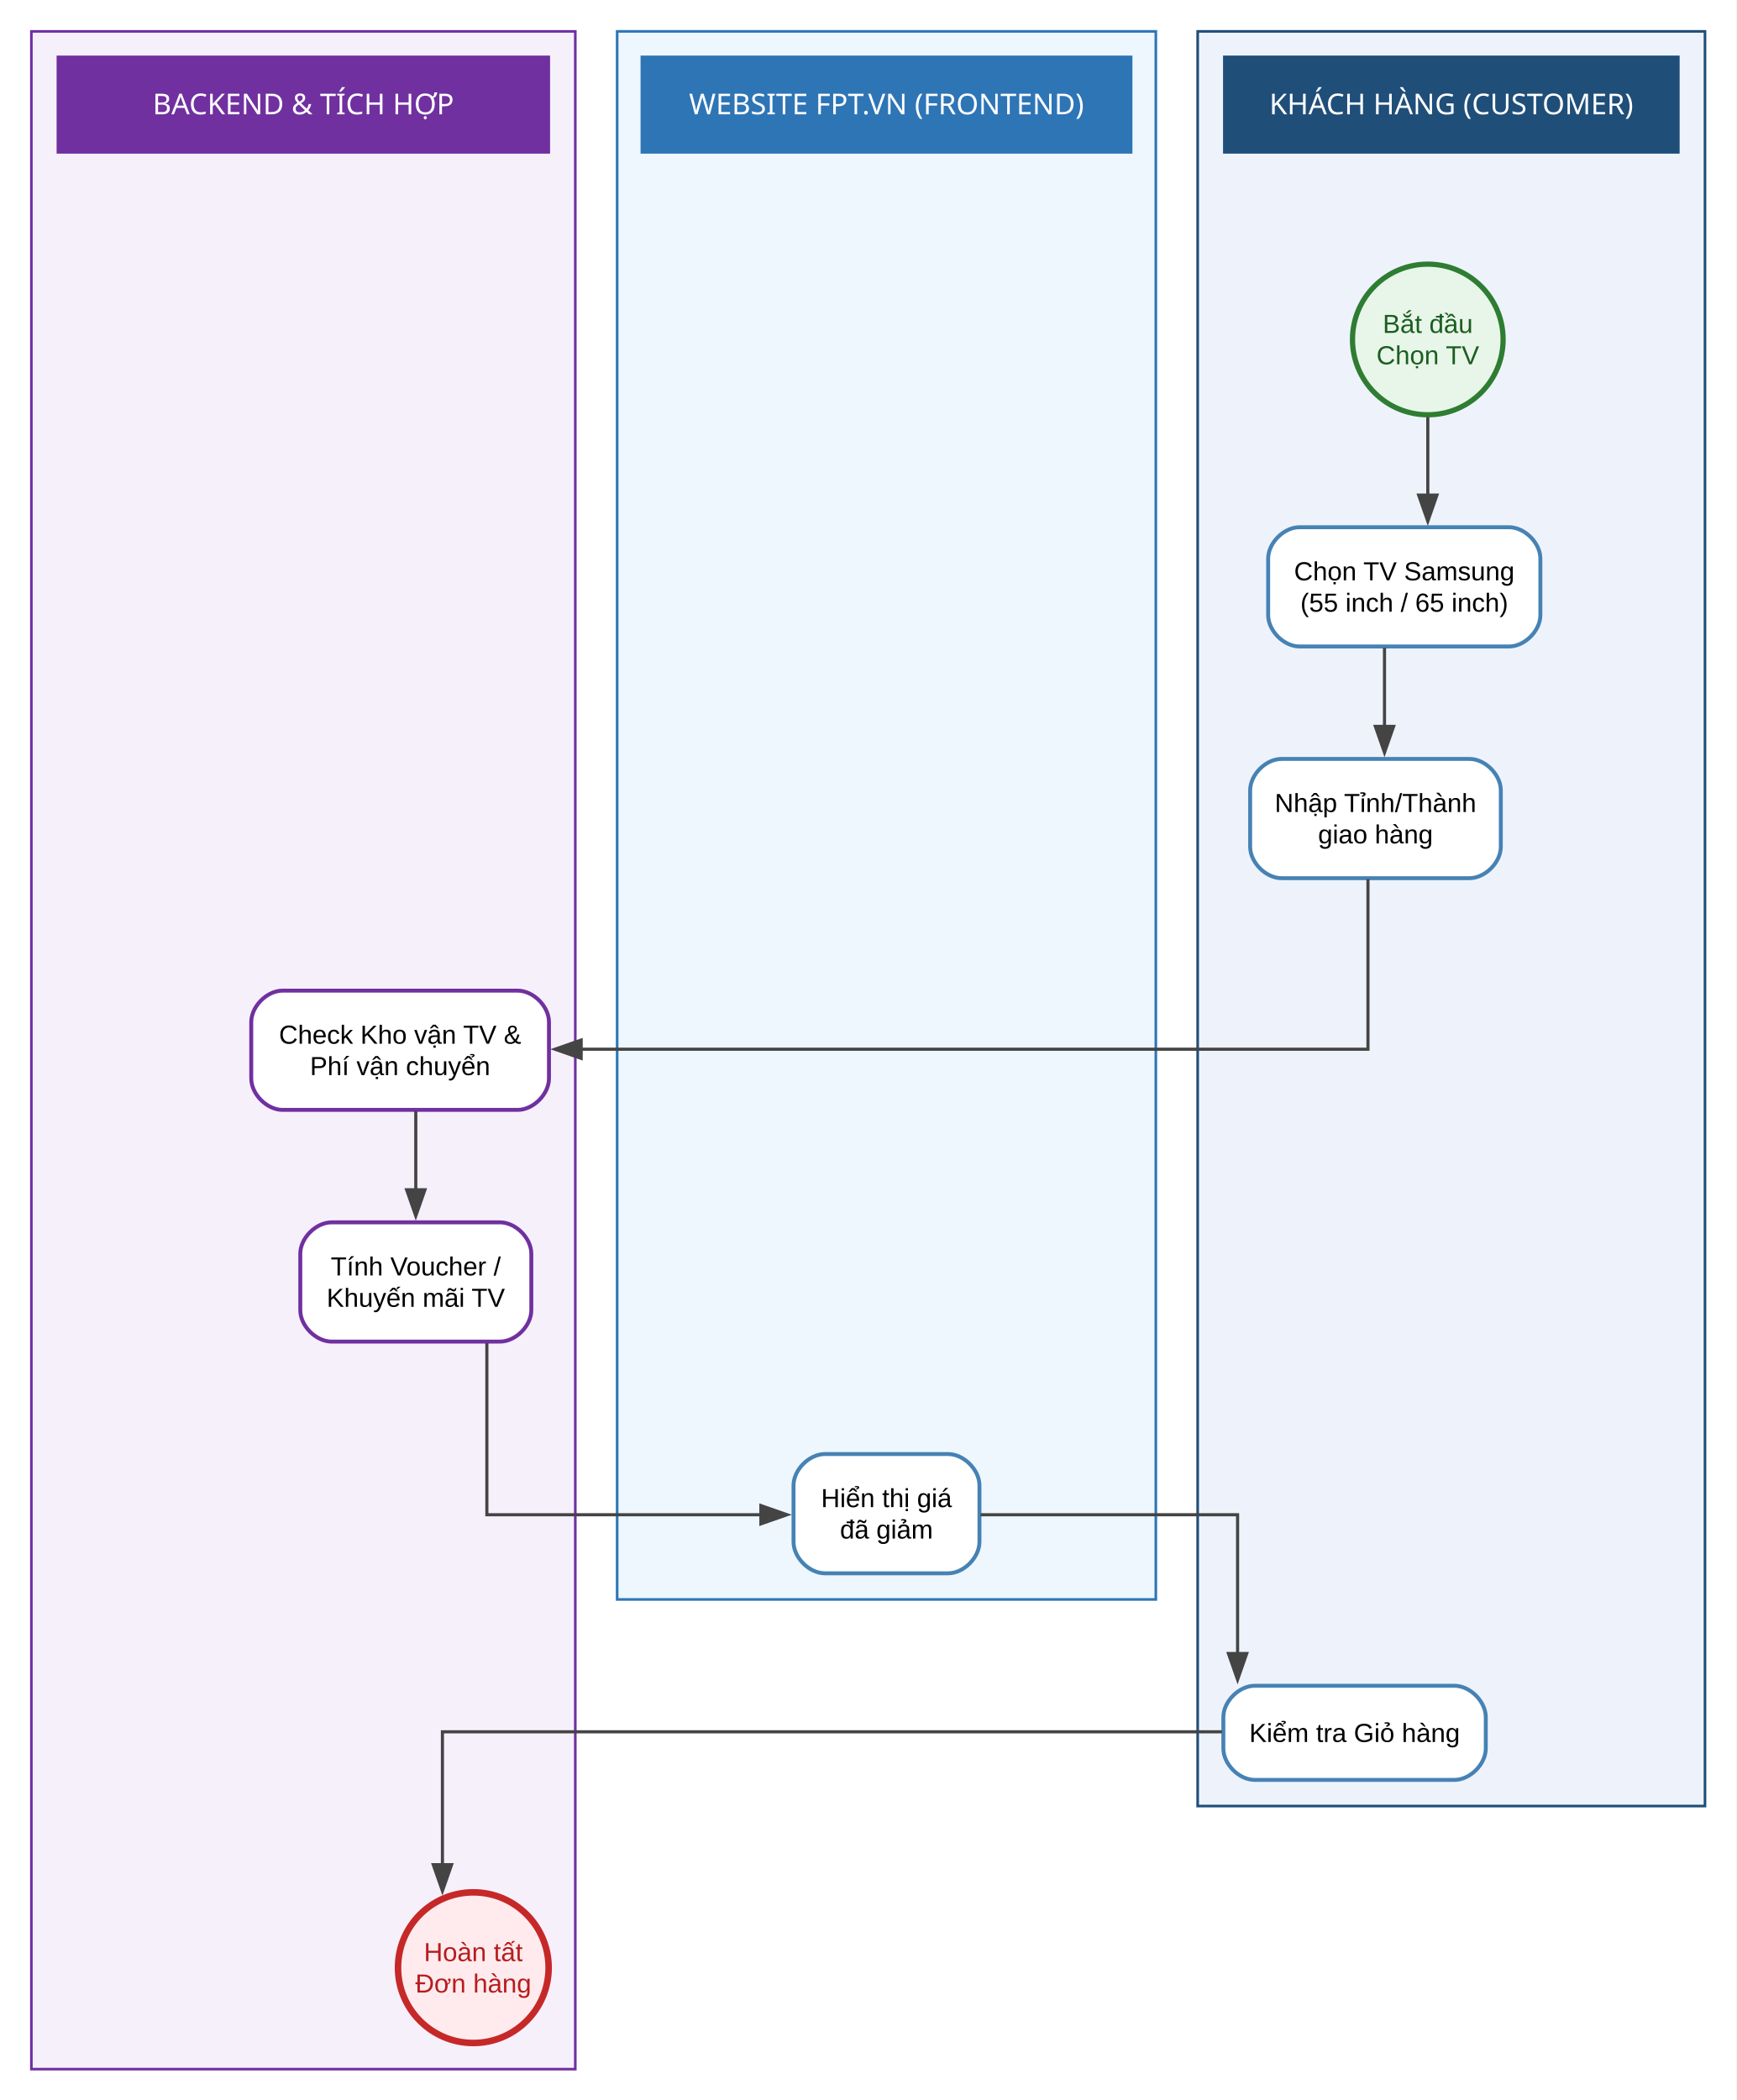
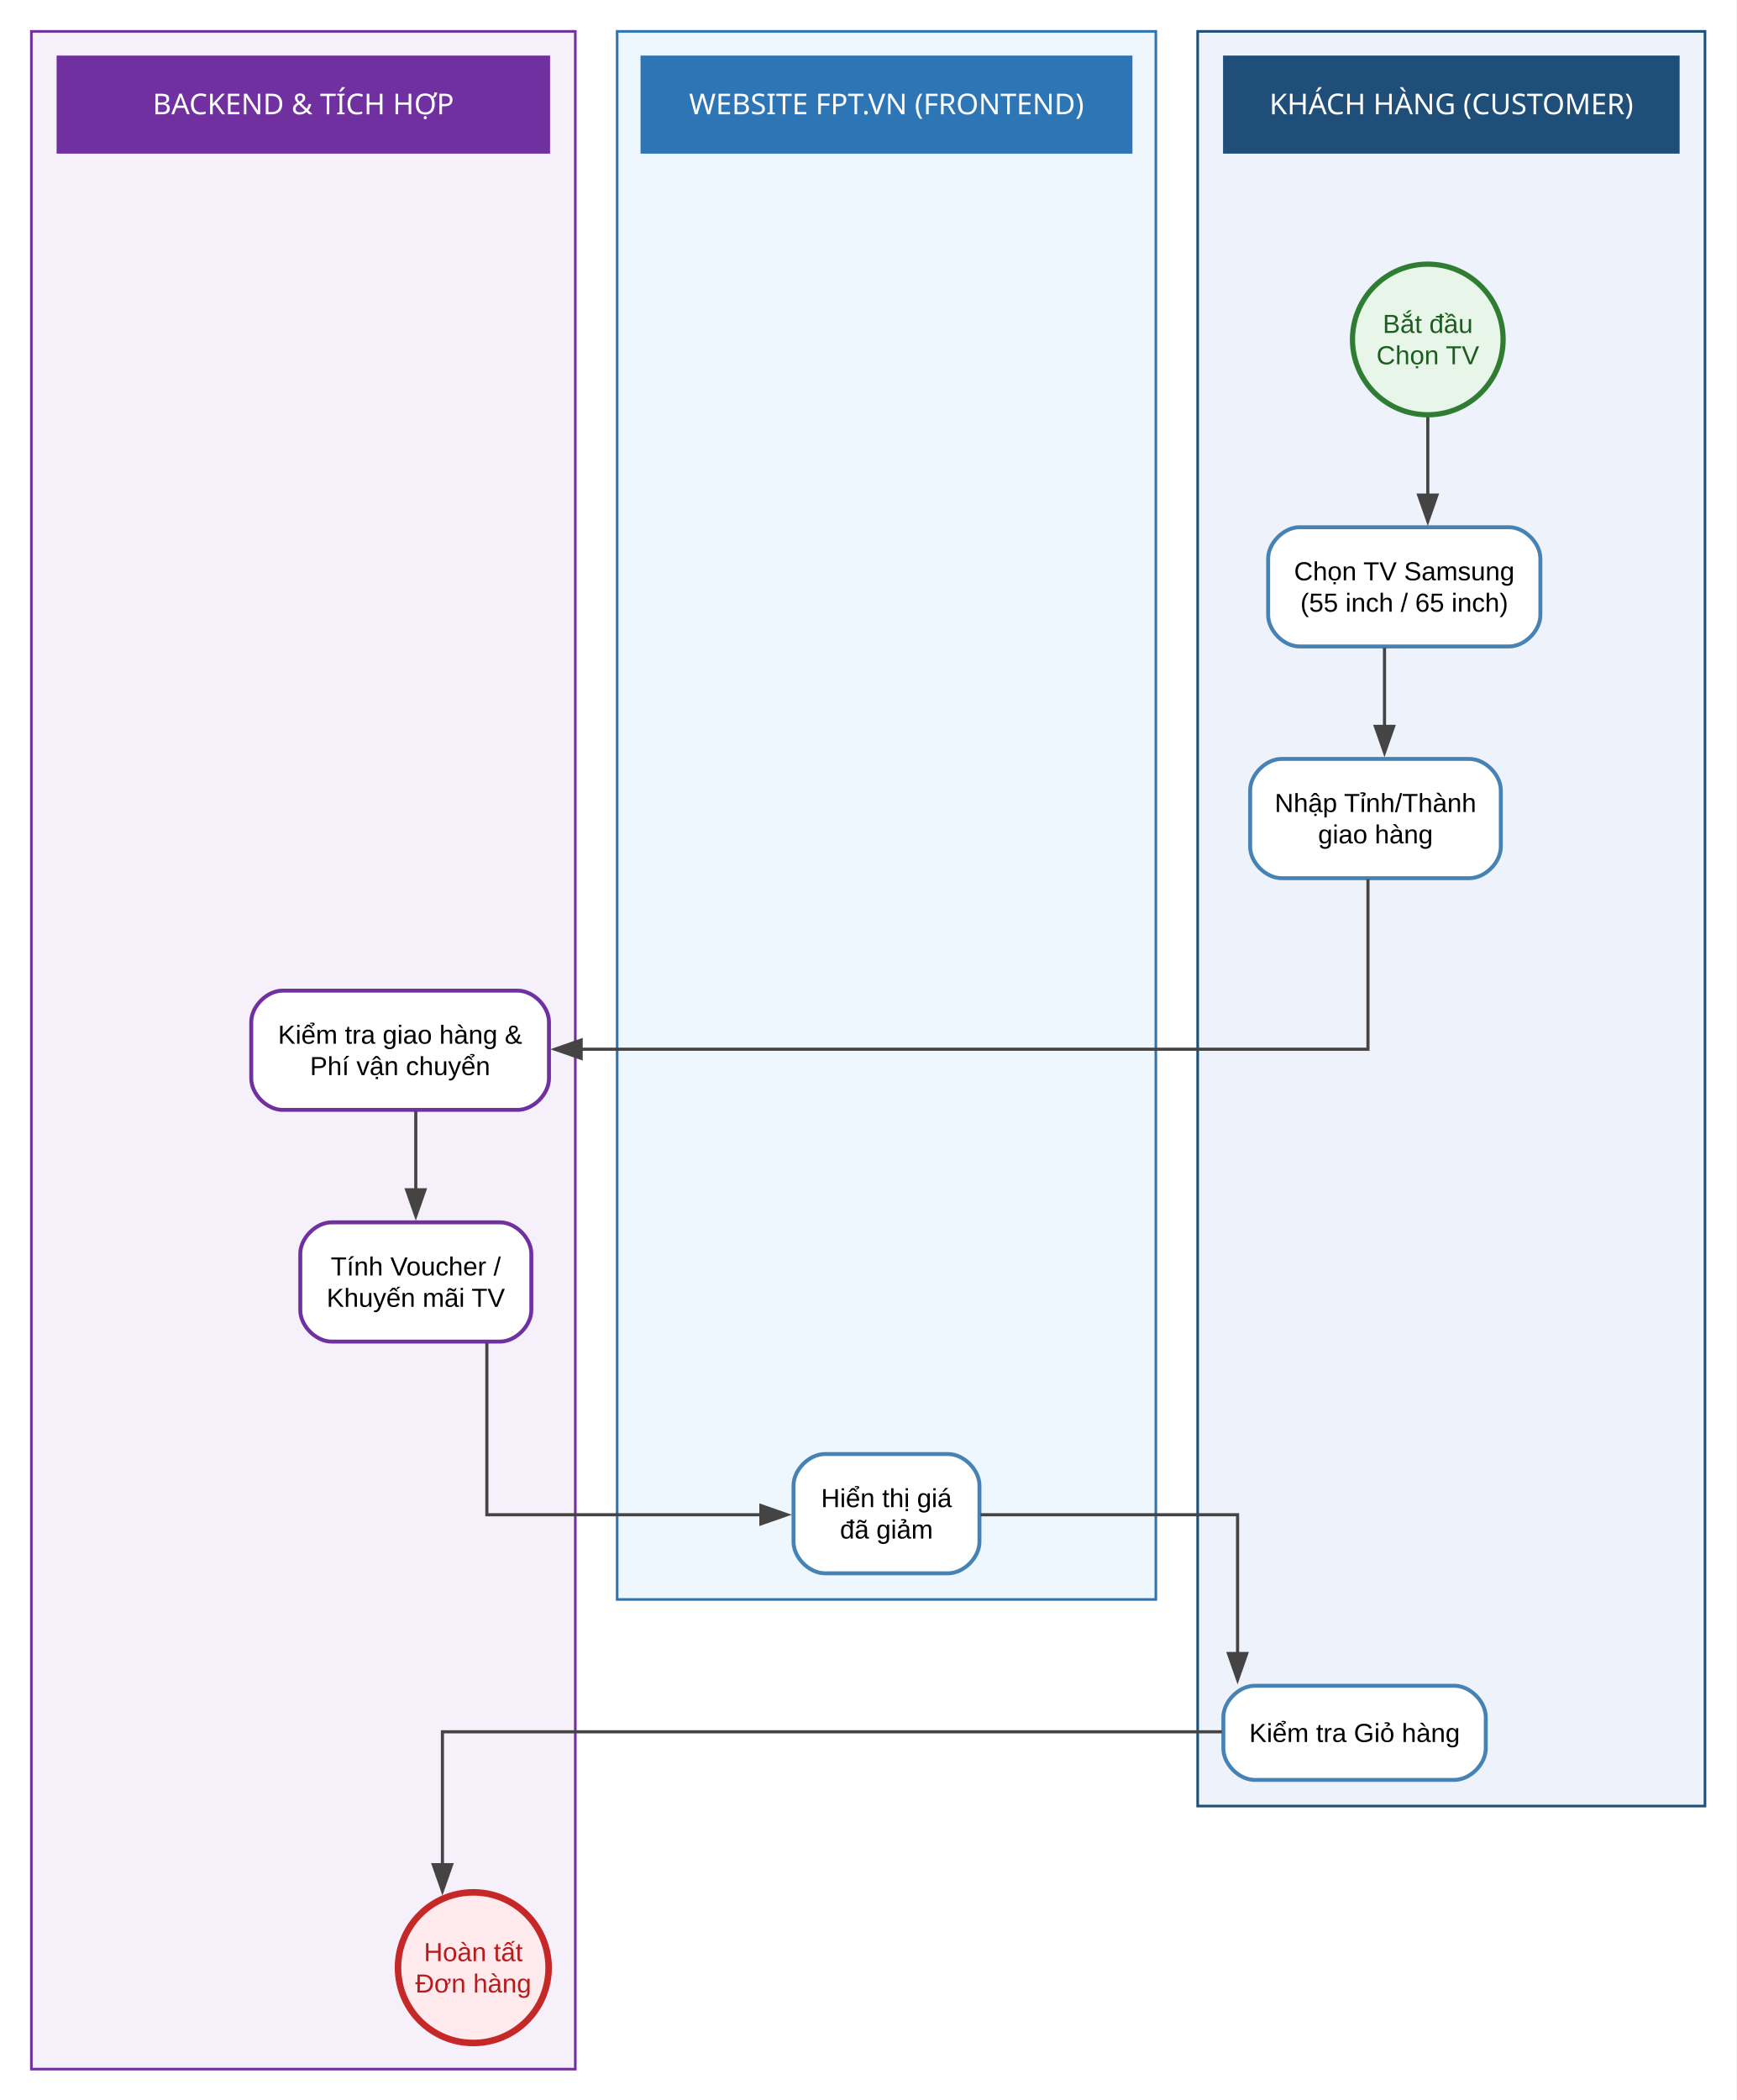
<svg xmlns="http://www.w3.org/2000/svg" width="664pt" height="803pt" viewBox="0.00 0.00 664.00 803.00">
  <g id="graph0" class="graph" transform="scale(1 1) rotate(0) translate(4 799.2)">
    <polygon fill="white" stroke="none" points="-4,4 -4,-799.2 660,-799.2 660,4 -4,4" />
    <g id="clust1" class="cluster">
      <polygon fill="#eef3fb" stroke="#1f4e78" points="454,-108.6 454,-787.2 648,-787.2 648,-108.6 454,-108.6" />
    </g>
    <g id="clust2" class="cluster">
      <polygon fill="#eef7fd" stroke="#2e75b6" points="232,-187.6 232,-787.2 438,-787.2 438,-187.6 232,-187.6" />
    </g>
    <g id="clust3" class="cluster">
      <polygon fill="#f6f0fb" stroke="#7030a0" points="8,-8 8,-787.2 216,-787.2 216,-8 8,-8" />
    </g>
    <g id="node1" class="node">
      <polygon fill="#1f4e78" stroke="#1f4e78" stroke-width="1.5" points="637.55,-777.2 464.45,-777.2 464.45,-741.2 637.55,-741.2 637.55,-777.2" />
      <text xml:space="preserve" text-anchor="middle" x="551" y="-755.5" font-family="Arial bold" font-size="11.00" fill="white">KHÁCH HÀNG (CUSTOMER)</text>
    </g>
    <g id="node2" class="node">
      <ellipse fill="#e8f5e9" stroke="#2e7d32" stroke-width="2" cx="542" cy="-669.4" rx="28.8" ry="28.8" />
      <text xml:space="preserve" text-anchor="middle" x="542" y="-671.9" font-family="Arial" font-size="10.00" fill="#1b5e20">Bắt đầu</text>
      <text xml:space="preserve" text-anchor="middle" x="542" y="-659.9" font-family="Arial" font-size="10.00" fill="#1b5e20">Chọn TV</text>
    </g>
    <g id="node3" class="node">
      <path fill="white" stroke="#4682b4" stroke-width="1.5" d="M573.05,-597.6C573.05,-597.6 492.95,-597.6 492.95,-597.6 486.95,-597.6 480.95,-591.6 480.95,-585.6 480.95,-585.6 480.95,-564 480.95,-564 480.95,-558 486.95,-552 492.95,-552 492.95,-552 573.05,-552 573.05,-552 579.05,-552 585.05,-558 585.05,-564 585.05,-564 585.05,-585.6 585.05,-585.6 585.05,-591.6 579.05,-597.6 573.05,-597.6" />
      <text xml:space="preserve" text-anchor="middle" x="533" y="-577.3" font-family="Arial" font-size="10.00">Chọn TV Samsung</text>
      <text xml:space="preserve" text-anchor="middle" x="533" y="-565.3" font-family="Arial" font-size="10.00">(55 inch / 65 inch)</text>
    </g>
    <g id="edge4" class="edge">
      <path fill="none" stroke="#444444" stroke-width="1.2" d="M542,-639.73C542,-639.73 542,-609.88 542,-609.88" />
      <polygon fill="#444444" stroke="#444444" stroke-width="1.2" points="545.5,-609.88 542,-599.88 538.5,-609.88 545.5,-609.88" />
    </g>
    <g id="node4" class="node">
      <path fill="white" stroke="#4682b4" stroke-width="1.5" d="M557.92,-509C557.92,-509 486.07,-509 486.07,-509 480.07,-509 474.07,-503 474.07,-497 474.07,-497 474.07,-475.4 474.07,-475.4 474.07,-469.4 480.07,-463.4 486.07,-463.4 486.07,-463.4 557.92,-463.4 557.92,-463.4 563.92,-463.4 569.92,-469.4 569.92,-475.4 569.92,-475.4 569.92,-497 569.92,-497 569.92,-503 563.92,-509 557.92,-509" />
      <text xml:space="preserve" text-anchor="middle" x="522" y="-488.7" font-family="Arial" font-size="10.00">Nhập Tỉnh/Thành</text>
      <text xml:space="preserve" text-anchor="middle" x="522" y="-476.7" font-family="Arial" font-size="10.00">giao hàng</text>
    </g>
    <g id="edge5" class="edge">
      <path fill="none" stroke="#444444" stroke-width="1.2" d="M525.44,-551.52C525.44,-551.52 525.44,-521.45 525.44,-521.45" />
      <polygon fill="#444444" stroke="#444444" stroke-width="1.2" points="528.94,-521.45 525.44,-511.45 521.94,-521.45 528.94,-521.45" />
    </g>
    <g id="node9" class="node">
      <path fill="white" stroke="#7030a0" stroke-width="1.5" d="M193.93,-420.4C193.93,-420.4 104.08,-420.4 104.08,-420.4 98.08,-420.4 92.08,-414.4 92.08,-408.4 92.08,-408.4 92.08,-386.8 92.08,-386.8 92.08,-380.8 98.08,-374.8 104.08,-374.8 104.08,-374.8 193.93,-374.8 193.93,-374.8 199.93,-374.8 205.93,-380.8 205.93,-386.8 205.93,-386.8 205.93,-408.4 205.93,-408.4 205.93,-414.4 199.93,-420.4 193.93,-420.4" />
-       <text xml:space="preserve" text-anchor="middle" x="149" y="-400.1" font-family="Arial" font-size="10.00">Check Kho vận TV &amp;</text>
+       <text xml:space="preserve" text-anchor="middle" x="149" y="-400.1" font-family="Arial" font-size="10.00">Kiểm tra giao hàng &amp;</text>
      <text xml:space="preserve" text-anchor="middle" x="149" y="-388.1" font-family="Arial" font-size="10.00">Phí vận chuyển</text>
    </g>
    <g id="edge6" class="edge">
      <path fill="none" stroke="#444444" stroke-width="1.2" d="M519.12,-463.03C519.12,-436.89 519.12,-398 519.12,-398 519.12,-398 218.24,-398 218.24,-398" />
      <polygon fill="#444444" stroke="#444444" stroke-width="1.2" points="218.24,-394.5 208.24,-398 218.24,-401.5 218.24,-394.5" />
    </g>
    <g id="node5" class="node">
      <path fill="white" stroke="#4682b4" stroke-width="1.5" d="M552.17,-154.6C552.17,-154.6 475.82,-154.6 475.82,-154.6 469.82,-154.6 463.82,-148.6 463.82,-142.6 463.82,-142.6 463.82,-130.6 463.82,-130.6 463.82,-124.6 469.82,-118.6 475.82,-118.6 475.82,-118.6 552.17,-118.6 552.17,-118.6 558.17,-118.6 564.17,-124.6 564.17,-130.6 564.17,-130.6 564.17,-142.6 564.17,-142.6 564.17,-148.6 558.17,-154.6 552.17,-154.6" />
      <text xml:space="preserve" text-anchor="middle" x="514" y="-133.1" font-family="Arial" font-size="10.00">Kiểm tra Giỏ hàng</text>
    </g>
    <g id="node11" class="node">
      <ellipse fill="#ffebee" stroke="#c62828" stroke-width="2.5" cx="177" cy="-46.8" rx="28.8" ry="28.8" />
      <text xml:space="preserve" text-anchor="middle" x="177" y="-49.3" font-family="Arial" font-size="10.00" fill="#b71c1c">Hoàn tất</text>
      <text xml:space="preserve" text-anchor="middle" x="177" y="-37.3" font-family="Arial" font-size="10.00" fill="#b71c1c">Đơn hàng</text>
    </g>
    <g id="edge10" class="edge">
      <path fill="none" stroke="#444444" stroke-width="1.2" d="M463.28,-137C366.54,-137 165.19,-137 165.19,-137 165.19,-137 165.19,-86.17 165.19,-86.17" />
      <polygon fill="#444444" stroke="#444444" stroke-width="1.2" points="168.69,-86.17 165.19,-76.17 161.69,-86.17 168.69,-86.17" />
    </g>
    <g id="node6" class="node">
      <polygon fill="#2e75b6" stroke="#2e75b6" stroke-width="1.5" points="428.3,-777.2 241.7,-777.2 241.7,-741.2 428.3,-741.2 428.3,-777.2" />
      <text xml:space="preserve" text-anchor="middle" x="335" y="-755.5" font-family="Arial bold" font-size="11.00" fill="white">WEBSITE FPT.VN (FRONTEND)</text>
    </g>
    <g id="node7" class="node">
      <path fill="white" stroke="#4682b4" stroke-width="1.5" d="M358.55,-243.2C358.55,-243.2 311.45,-243.2 311.45,-243.2 305.45,-243.2 299.45,-237.2 299.45,-231.2 299.45,-231.2 299.45,-209.6 299.45,-209.6 299.45,-203.6 305.45,-197.6 311.45,-197.6 311.45,-197.6 358.55,-197.6 358.55,-197.6 364.55,-197.6 370.55,-203.6 370.55,-209.6 370.55,-209.6 370.55,-231.2 370.55,-231.2 370.55,-237.2 364.55,-243.2 358.55,-243.2" />
      <text xml:space="preserve" text-anchor="middle" x="335" y="-222.9" font-family="Arial" font-size="10.00">Hiển thị giá</text>
      <text xml:space="preserve" text-anchor="middle" x="335" y="-210.9" font-family="Arial" font-size="10.00">đã giảm</text>
    </g>
    <g id="edge9" class="edge">
      <path fill="none" stroke="#444444" stroke-width="1.2" d="M370.98,-220C410.75,-220 469.26,-220 469.26,-220 469.26,-220 469.26,-166.93 469.26,-166.93" />
      <polygon fill="#444444" stroke="#444444" stroke-width="1.2" points="472.76,-166.93 469.26,-156.93 465.76,-166.93 472.76,-166.93" />
    </g>
    <g id="node8" class="node">
      <polygon fill="#7030a0" stroke="#7030a0" stroke-width="1.5" points="205.6,-777.2 18.4,-777.2 18.4,-741.2 205.6,-741.2 205.6,-777.2" />
      <text xml:space="preserve" text-anchor="middle" x="112" y="-755.5" font-family="Arial bold" font-size="11.00" fill="white">BACKEND &amp; TÍCH HỢP</text>
    </g>
    <g id="node10" class="node">
      <path fill="white" stroke="#7030a0" stroke-width="1.5" d="M187.18,-331.8C187.18,-331.8 122.83,-331.8 122.83,-331.8 116.83,-331.8 110.83,-325.8 110.83,-319.8 110.83,-319.8 110.83,-298.2 110.83,-298.2 110.83,-292.2 116.83,-286.2 122.83,-286.2 122.83,-286.2 187.18,-286.2 187.18,-286.2 193.18,-286.2 199.18,-292.2 199.18,-298.2 199.18,-298.2 199.18,-319.8 199.18,-319.8 199.18,-325.8 193.18,-331.8 187.18,-331.8" />
      <text xml:space="preserve" text-anchor="middle" x="155" y="-311.5" font-family="Arial" font-size="10.00">Tính Voucher /</text>
      <text xml:space="preserve" text-anchor="middle" x="155" y="-299.5" font-family="Arial" font-size="10.00">Khuyến mãi TV</text>
    </g>
    <g id="edge7" class="edge">
      <path fill="none" stroke="#444444" stroke-width="1.2" d="M155,-374.32C155,-374.32 155,-344.25 155,-344.25" />
      <polygon fill="#444444" stroke="#444444" stroke-width="1.2" points="158.5,-344.25 155,-334.25 151.5,-344.25 158.5,-344.25" />
    </g>
    <g id="edge8" class="edge">
      <path fill="none" stroke="#444444" stroke-width="1.2" d="M182.18,-285.62C182.18,-259.25 182.18,-220 182.18,-220 182.18,-220 286.97,-220 286.97,-220" />
      <polygon fill="#444444" stroke="#444444" stroke-width="1.2" points="286.97,-223.5 296.97,-220 286.97,-216.5 286.97,-223.5" />
    </g>
  </g>
</svg>
